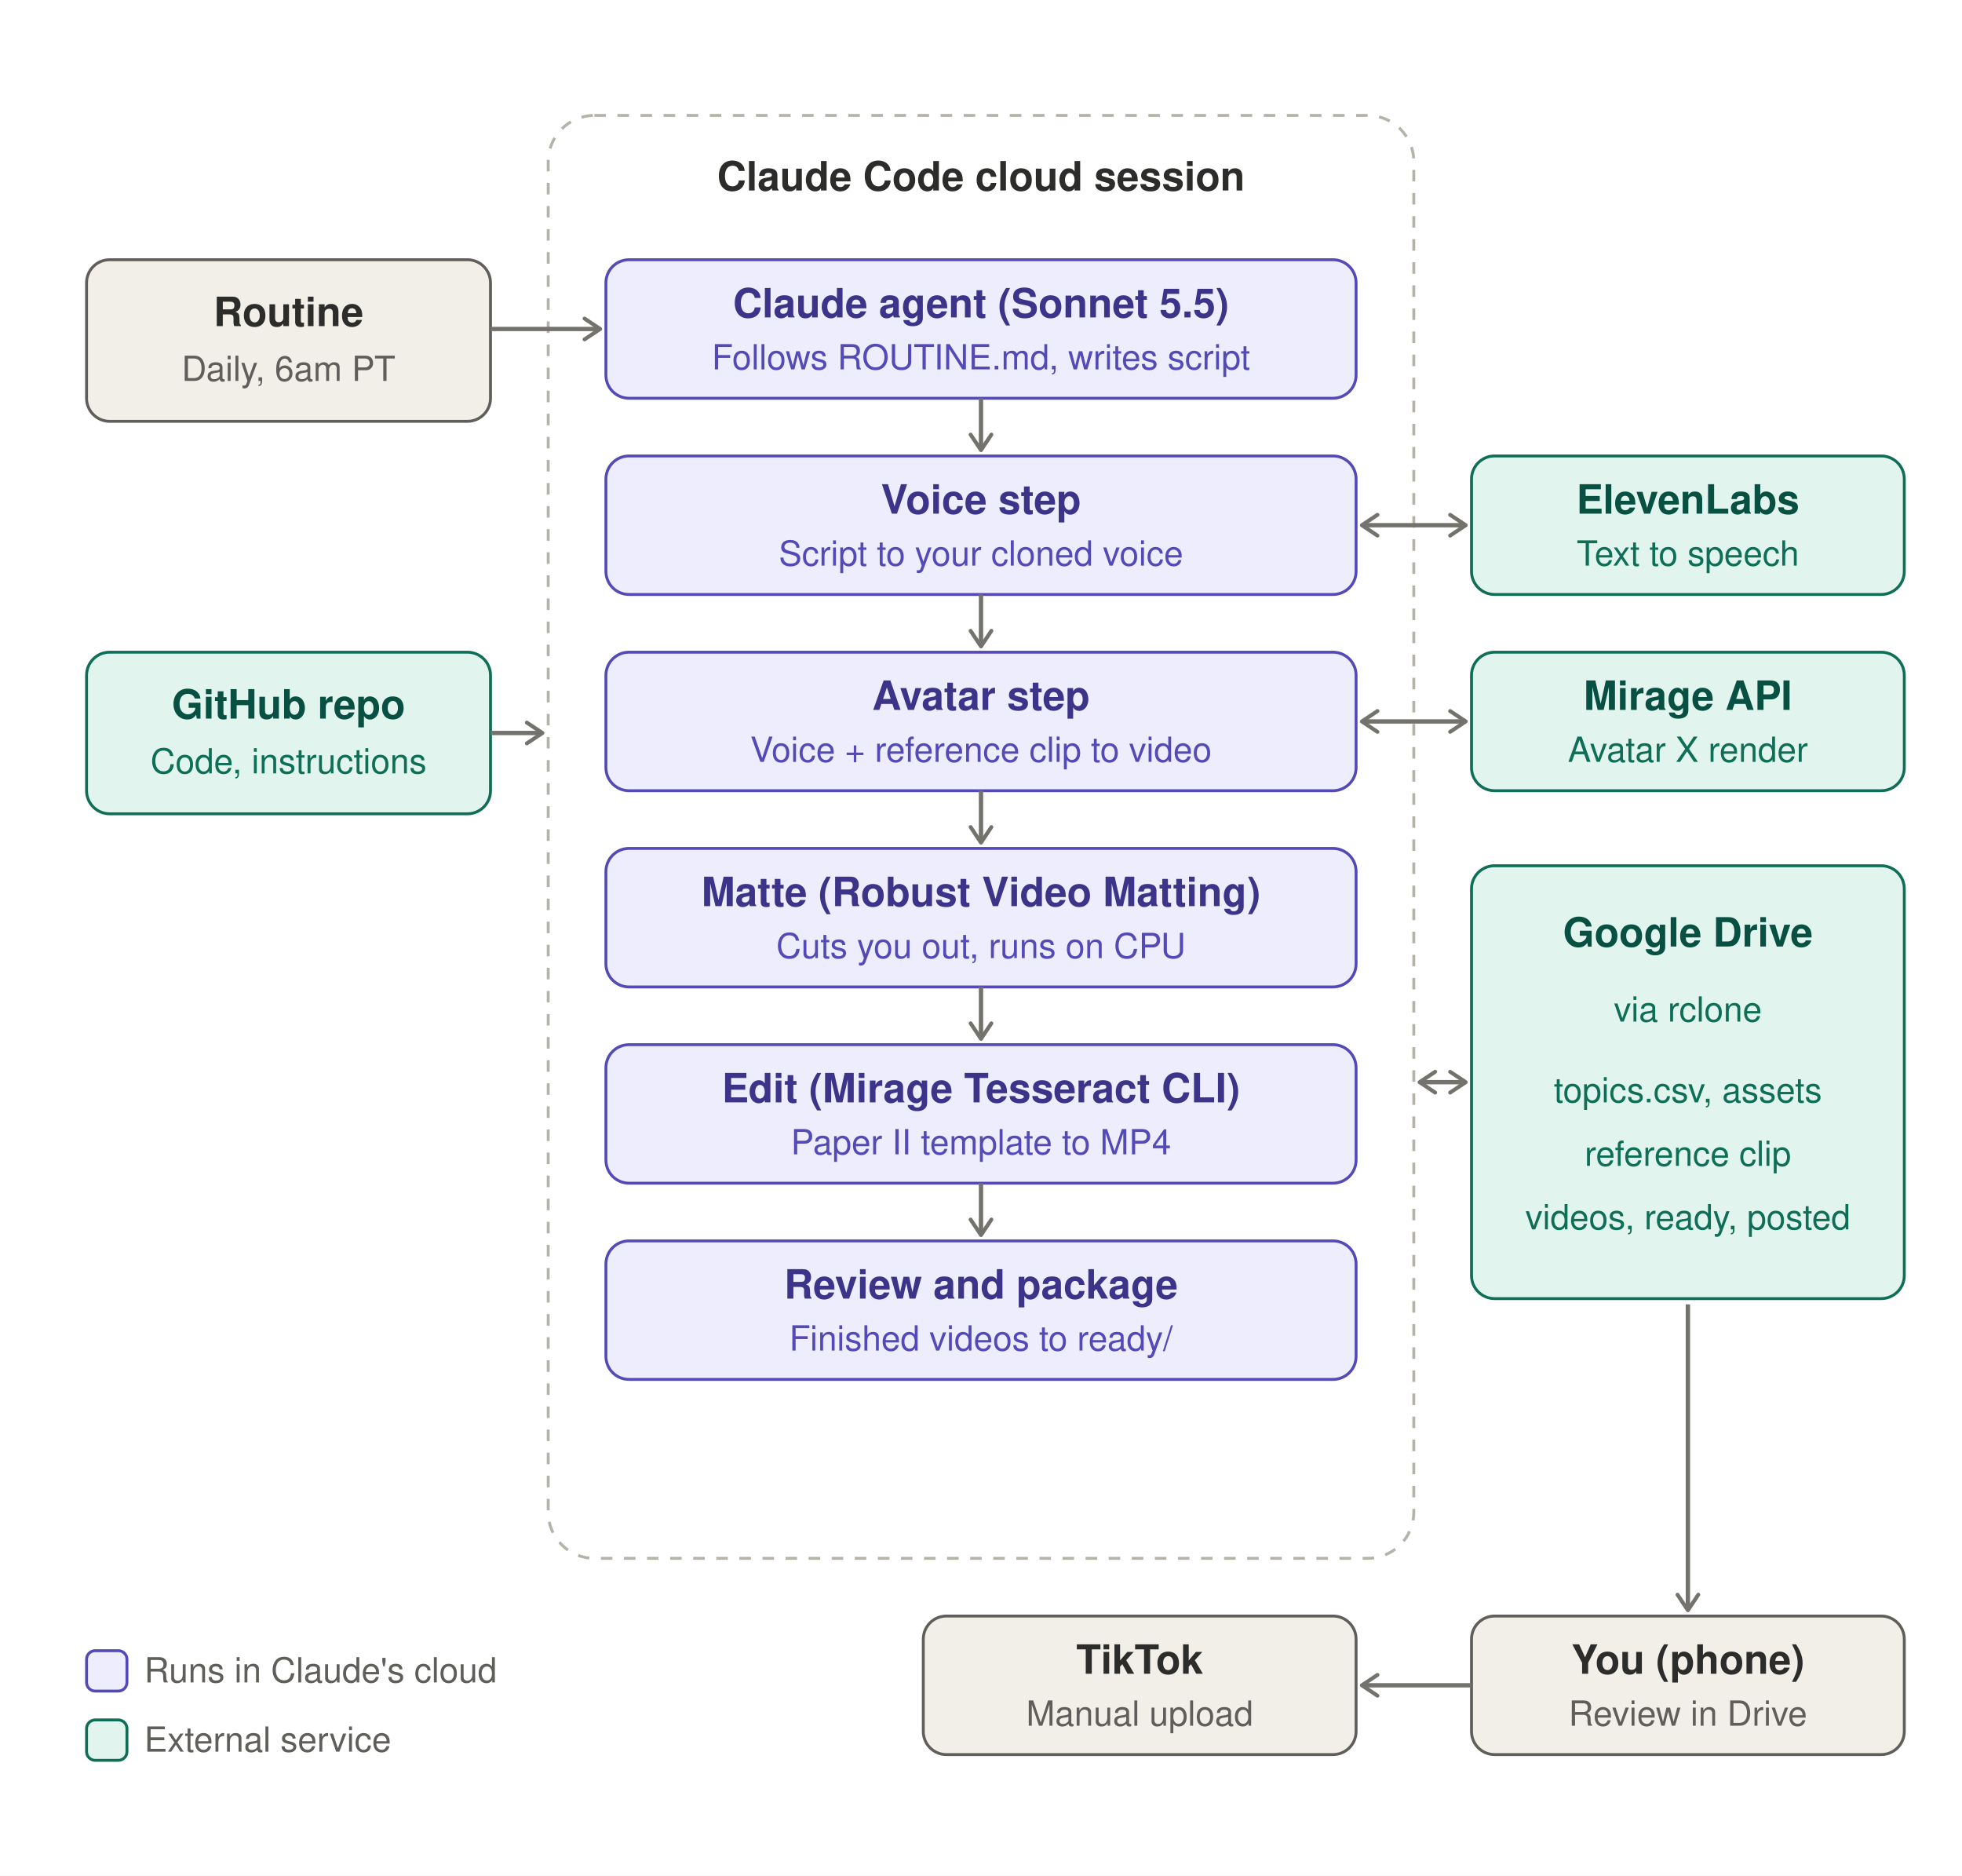
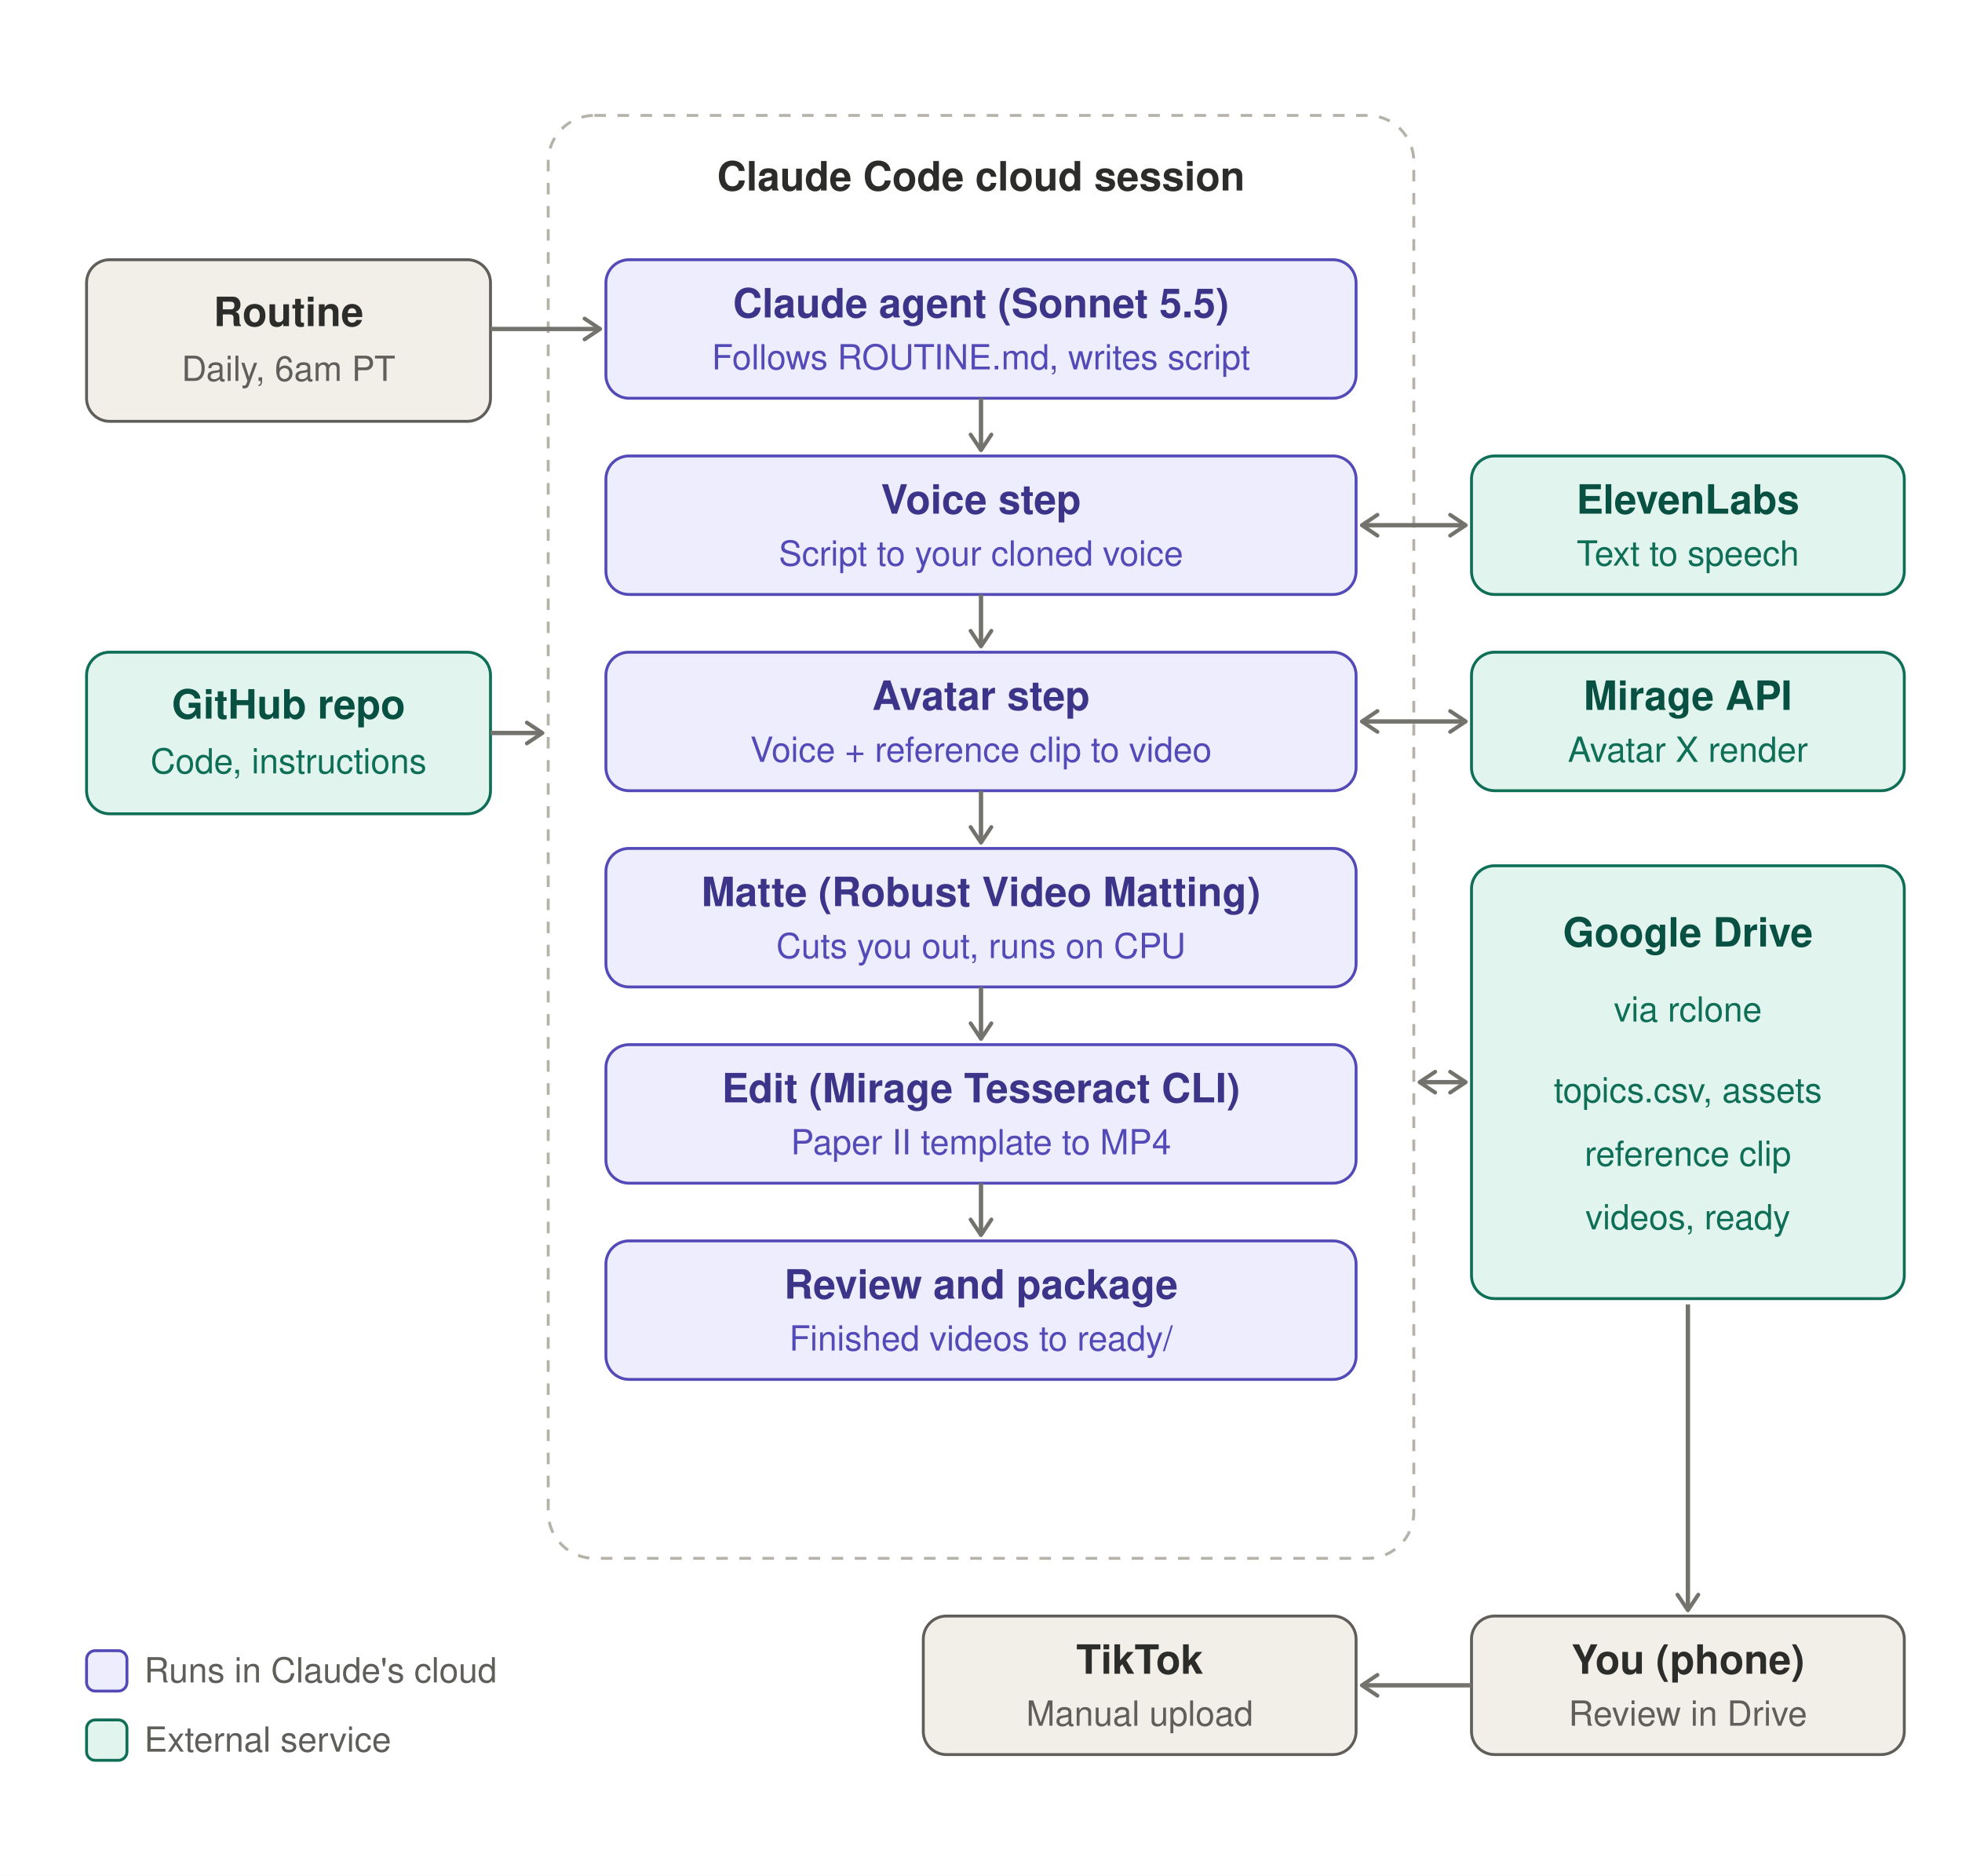
<svg xmlns="http://www.w3.org/2000/svg" width="680" height="650" viewBox="0 0 680 650" role="img" font-family="-apple-system, BlinkMacSystemFont, 'Segoe UI', Helvetica, Arial, sans-serif">
  <defs>
    <marker id="arrow" viewBox="0 0 10 10" refX="8" refY="5" markerWidth="6" markerHeight="6" orient="auto-start-reverse">
      <path d="M2 1L8 5L2 9" fill="none" stroke="#73726c" stroke-width="1.5" stroke-linecap="round" stroke-linejoin="round" />
    </marker>
    <style>
    .purple rect { fill: #EEEDFE; stroke: #534AB7; }
    .purple .t1 { fill: #3C3489; } .purple .t2 { fill: #534AB7; }
    .teal rect { fill: #E1F5EE; stroke: #0F6E56; }
    .teal .t1 { fill: #085041; } .teal .t2 { fill: #0F6E56; }
    .gray rect { fill: #F1EFE8; stroke: #5F5E5A; }
    .gray .t1 { fill: #2C2C2A; } .gray .t2 { fill: #5F5E5A; }
    .t1 { font-size: 14px; font-weight: 600; }
    .t2 { font-size: 12px; }
    .arr { stroke: #73726c; stroke-width: 1.5; fill: none; }
  </style>
  </defs>
  <rect x="0" y="0" width="680" height="650" fill="#FFFFFF" />
  <rect x="190" y="40" width="300" height="500" rx="16" fill="none" stroke="#B4B2A9" stroke-width="1" stroke-dasharray="4 4" />
  <text x="340" y="66" text-anchor="middle" font-size="14" font-weight="600" fill="#2C2C2A">Claude Code cloud session</text>
  <g class="purple">
    <rect x="210" y="90" width="260" height="48" rx="8" stroke-width="1" />
    <text class="t1" x="340" y="110" text-anchor="middle">Claude agent (Sonnet 5.5)</text>
    <text class="t2" x="340" y="128" text-anchor="middle">Follows ROUTINE.md, writes script</text>
  </g>
  <line x1="340" y1="138" x2="340" y2="156" class="arr" marker-end="url(#arrow)" />
  <g class="purple">
    <rect x="210" y="158" width="260" height="48" rx="8" stroke-width="1" />
    <text class="t1" x="340" y="178" text-anchor="middle">Voice step</text>
    <text class="t2" x="340" y="196" text-anchor="middle">Script to your cloned voice</text>
  </g>
  <line x1="340" y1="206" x2="340" y2="224" class="arr" marker-end="url(#arrow)" />
  <g class="purple">
    <rect x="210" y="226" width="260" height="48" rx="8" stroke-width="1" />
    <text class="t1" x="340" y="246" text-anchor="middle">Avatar step</text>
    <text class="t2" x="340" y="264" text-anchor="middle">Voice + reference clip to video</text>
  </g>
  <line x1="340" y1="274" x2="340" y2="292" class="arr" marker-end="url(#arrow)" />
  <g class="purple">
    <rect x="210" y="294" width="260" height="48" rx="8" stroke-width="1" />
    <text class="t1" x="340" y="314" text-anchor="middle">Matte (Robust Video Matting)</text>
    <text class="t2" x="340" y="332" text-anchor="middle">Cuts you out, runs on CPU</text>
  </g>
  <line x1="340" y1="342" x2="340" y2="360" class="arr" marker-end="url(#arrow)" />
  <g class="purple">
    <rect x="210" y="362" width="260" height="48" rx="8" stroke-width="1" />
    <text class="t1" x="340" y="382" text-anchor="middle">Edit (Mirage Tesseract CLI)</text>
    <text class="t2" x="340" y="400" text-anchor="middle">Paper II template to MP4</text>
  </g>
  <line x1="340" y1="410" x2="340" y2="428" class="arr" marker-end="url(#arrow)" />
  <g class="purple">
    <rect x="210" y="430" width="260" height="48" rx="8" stroke-width="1" />
    <text class="t1" x="340" y="450" text-anchor="middle">Review and package</text>
    <text class="t2" x="340" y="468" text-anchor="middle">Finished videos to ready/</text>
  </g>
  <g class="gray">
    <rect x="30" y="90" width="140" height="56" rx="8" stroke-width="1" />
    <text class="t1" x="100" y="113" text-anchor="middle">Routine</text>
    <text class="t2" x="100" y="132" text-anchor="middle">Daily, 6am PT</text>
  </g>
  <line x1="170" y1="114" x2="208" y2="114" class="arr" marker-end="url(#arrow)" />
  <g class="teal">
    <rect x="30" y="226" width="140" height="56" rx="8" stroke-width="1" />
    <text class="t1" x="100" y="249" text-anchor="middle">GitHub repo</text>
    <text class="t2" x="100" y="268" text-anchor="middle">Code, instructions</text>
  </g>
  <line x1="170" y1="254" x2="188" y2="254" class="arr" marker-end="url(#arrow)" />
  <g class="teal">
    <rect x="510" y="158" width="150" height="48" rx="8" stroke-width="1" />
    <text class="t1" x="585" y="178" text-anchor="middle">ElevenLabs</text>
    <text class="t2" x="585" y="196" text-anchor="middle">Text to speech</text>
  </g>
  <line x1="472" y1="182" x2="508" y2="182" class="arr" marker-start="url(#arrow)" marker-end="url(#arrow)" />
  <g class="teal">
    <rect x="510" y="226" width="150" height="48" rx="8" stroke-width="1" />
    <text class="t1" x="585" y="246" text-anchor="middle">Mirage API</text>
    <text class="t2" x="585" y="264" text-anchor="middle">Avatar X render</text>
  </g>
  <line x1="472" y1="250" x2="508" y2="250" class="arr" marker-start="url(#arrow)" marker-end="url(#arrow)" />
  <g class="teal">
    <rect x="510" y="300" width="150" height="150" rx="8" stroke-width="1" />
    <text class="t1" x="585" y="328" text-anchor="middle">Google Drive</text>
    <text class="t2" x="585" y="354" text-anchor="middle">via rclone</text>
    <text class="t2" x="585" y="382" text-anchor="middle">topics.csv, assets</text>
    <text class="t2" x="585" y="404" text-anchor="middle">reference clip</text>
-     <text class="t2" x="585" y="426" text-anchor="middle">videos, ready, posted</text>
+     <text class="t2" x="585" y="426" text-anchor="middle">videos, ready</text>
  </g>
  <line x1="492" y1="375" x2="508" y2="375" class="arr" marker-start="url(#arrow)" marker-end="url(#arrow)" />
  <line x1="585" y1="452" x2="585" y2="558" class="arr" marker-end="url(#arrow)" />
  <g class="gray">
    <rect x="510" y="560" width="150" height="48" rx="8" stroke-width="1" />
    <text class="t1" x="585" y="580" text-anchor="middle">You (phone)</text>
    <text class="t2" x="585" y="598" text-anchor="middle">Review in Drive</text>
  </g>
  <line x1="510" y1="584" x2="472" y2="584" class="arr" marker-end="url(#arrow)" />
  <g class="gray">
    <rect x="320" y="560" width="150" height="48" rx="8" stroke-width="1" />
    <text class="t1" x="395" y="580" text-anchor="middle">TikTok</text>
    <text class="t2" x="395" y="598" text-anchor="middle">Manual upload</text>
  </g>
  <rect x="30" y="572" width="14" height="14" rx="3" fill="#EEEDFE" stroke="#534AB7" />
  <text x="50" y="583" font-size="12" fill="#5F5E5A">Runs in Claude's cloud</text>
  <rect x="30" y="596" width="14" height="14" rx="3" fill="#E1F5EE" stroke="#0F6E56" />
  <text x="50" y="607" font-size="12" fill="#5F5E5A">External service</text>
</svg>
